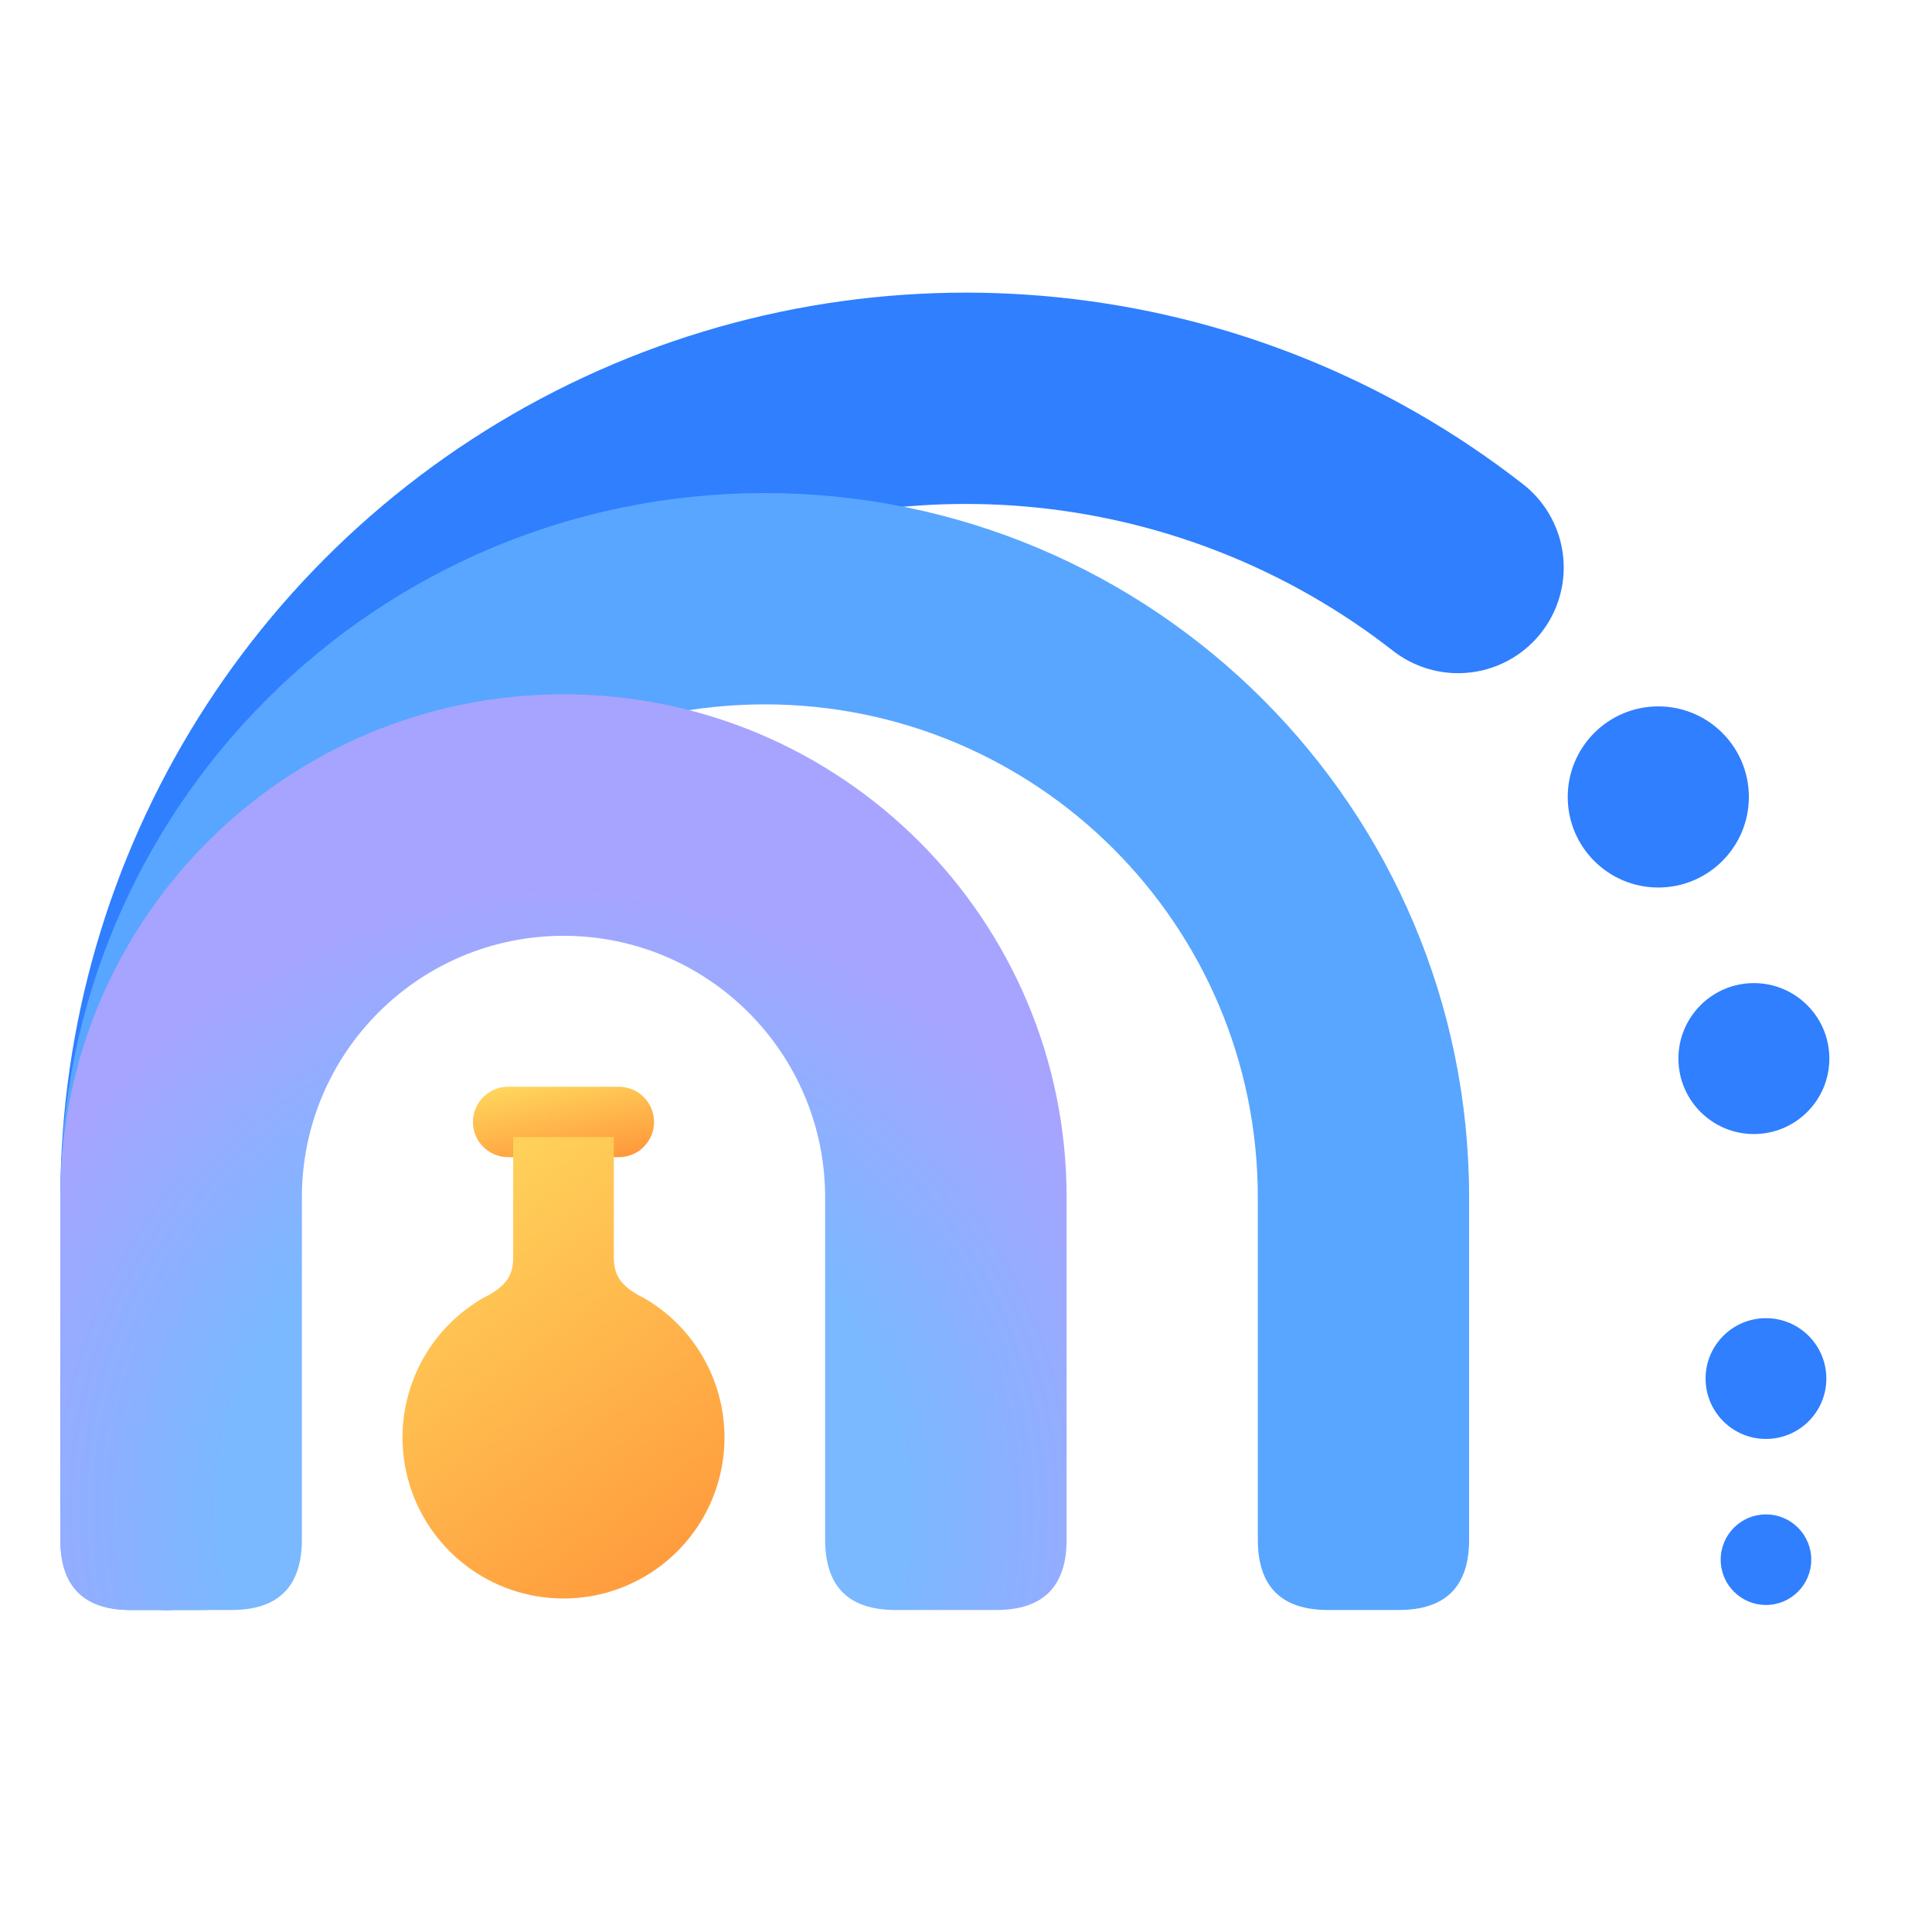
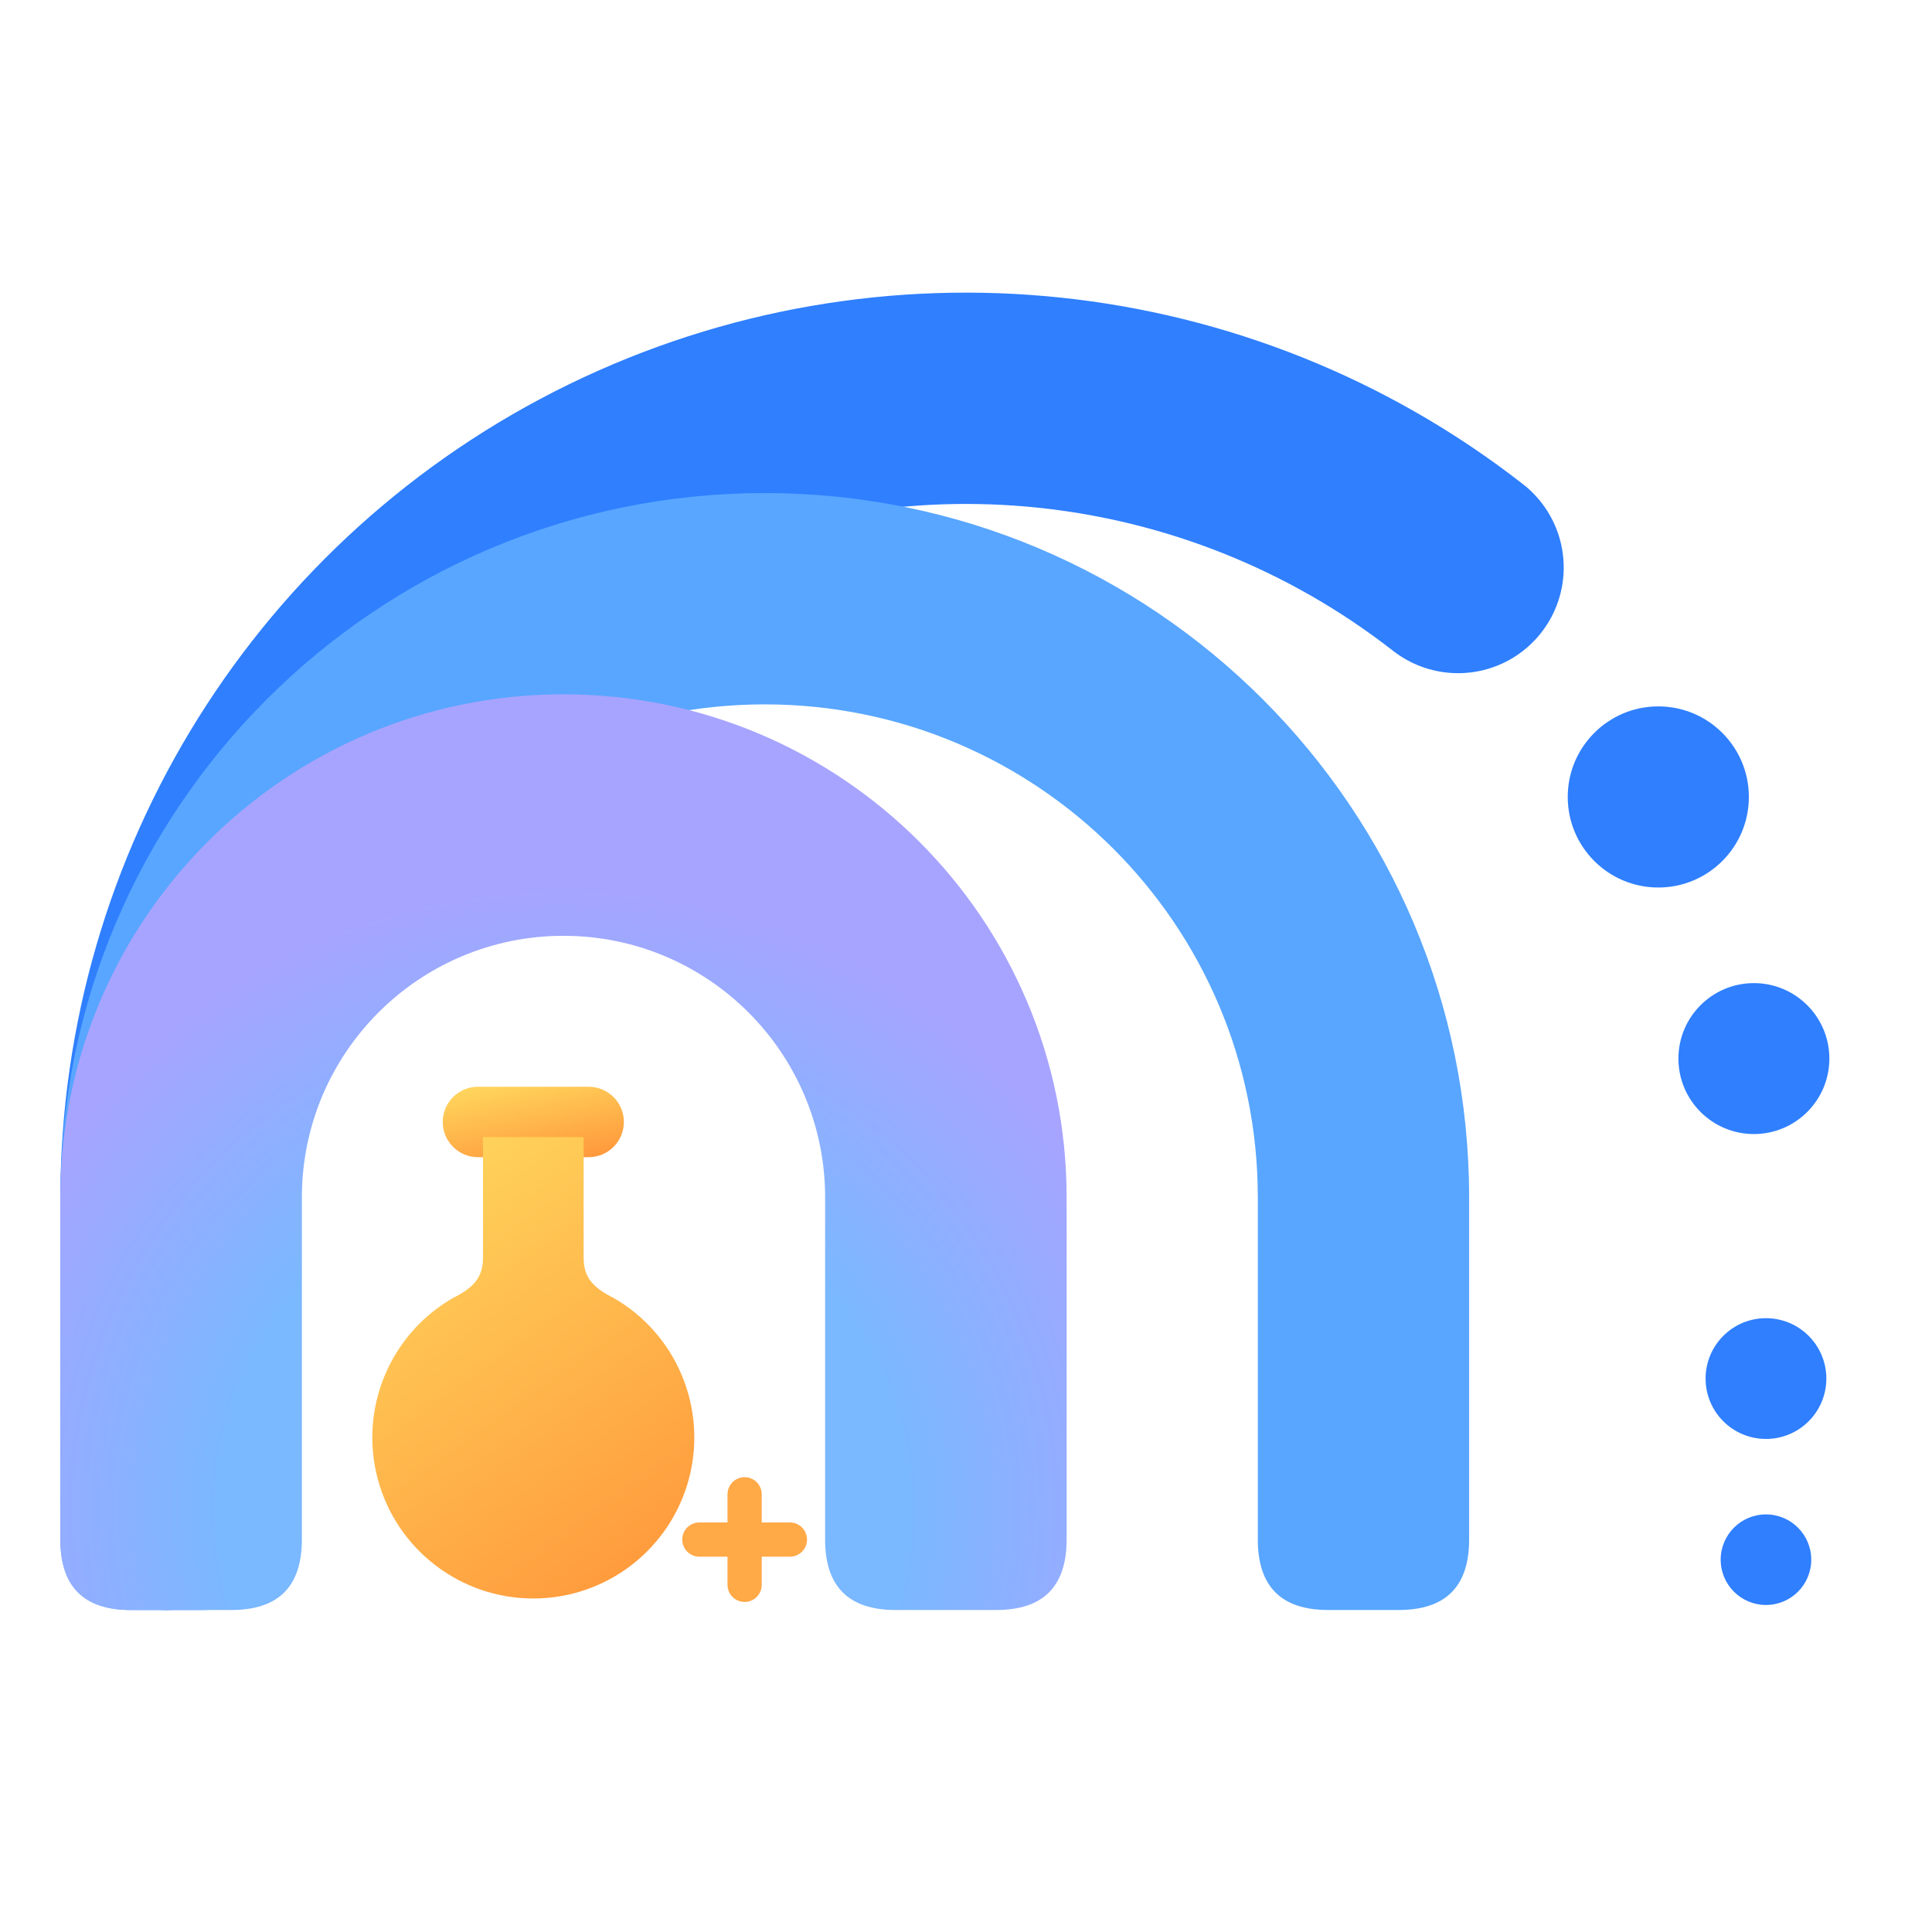
<svg xmlns="http://www.w3.org/2000/svg" viewBox="0 0 192 192">
  <defs>
    <radialGradient id="core" gradientUnits="userSpaceOnUse" cx="56" cy="150" r="62">
      <stop offset="0.55" stop-color="#7AB8FF" />
      <stop offset="1" stop-color="#A7A4FF" />
    </radialGradient>
    <linearGradient id="gold" x1="0.25" y1="0" x2="0.75" y2="1">
      <stop offset="0" stop-color="#FFD45C" />
      <stop offset="1" stop-color="#FF9A3C" />
    </linearGradient>
  </defs>
  <path d="M16.5 149.5V119A79.5 79.5 0 0 1 144.9 56.4" fill="none" stroke="#2F7FFF" stroke-width="21" stroke-linecap="round" />
  <circle cx="164.8" cy="79.2" r="9" fill="#2F7FFF" />
  <circle cx="174.3" cy="105.2" r="7.5" fill="#2F7FFF" />
  <circle cx="175.5" cy="137" r="6" fill="#2F7FFF" />
  <circle cx="175.5" cy="155" r="4.5" fill="#2F7FFF" />
  <path d="M6 153V119A70 70 0 0 1 146 119V153Q146 160 139 160H132Q125 160 125 153V119A49 49 0 0 0 27 119V153Q27 160 20 160H13Q6 160 6 153Z" fill="#58A6FF" />
  <path d="M6 153V119A50 50 0 0 1 106 119V153Q106 160 99 160H89Q82 160 82 153V119A26 26 0 0 0 30 119V153Q30 160 23 160H13Q6 160 6 153Z" fill="url(#core)" />
-   <rect x="47" y="108" width="18" height="7" rx="3.5" fill="url(#gold)" />
-   <path d="M51 113H61V125C61 127 62 128 64 129A16 16 0 1 1 48 129C50 128 51 127 51 125Z" fill="url(#gold)" />
+   <rect x="44" y="108" width="18" height="7" rx="3.5" fill="url(#gold)" />
+   <path d="M48 113H58V125C58 127 59 128 61 129A16 16 0 1 1 45 129C47 128 48 127 48 125Z" fill="url(#gold)" />
+   <path d="M74 148.5V157.5M69.5 153H78.5" stroke="#FFA947" stroke-width="3.4" stroke-linecap="round" />
</svg>
